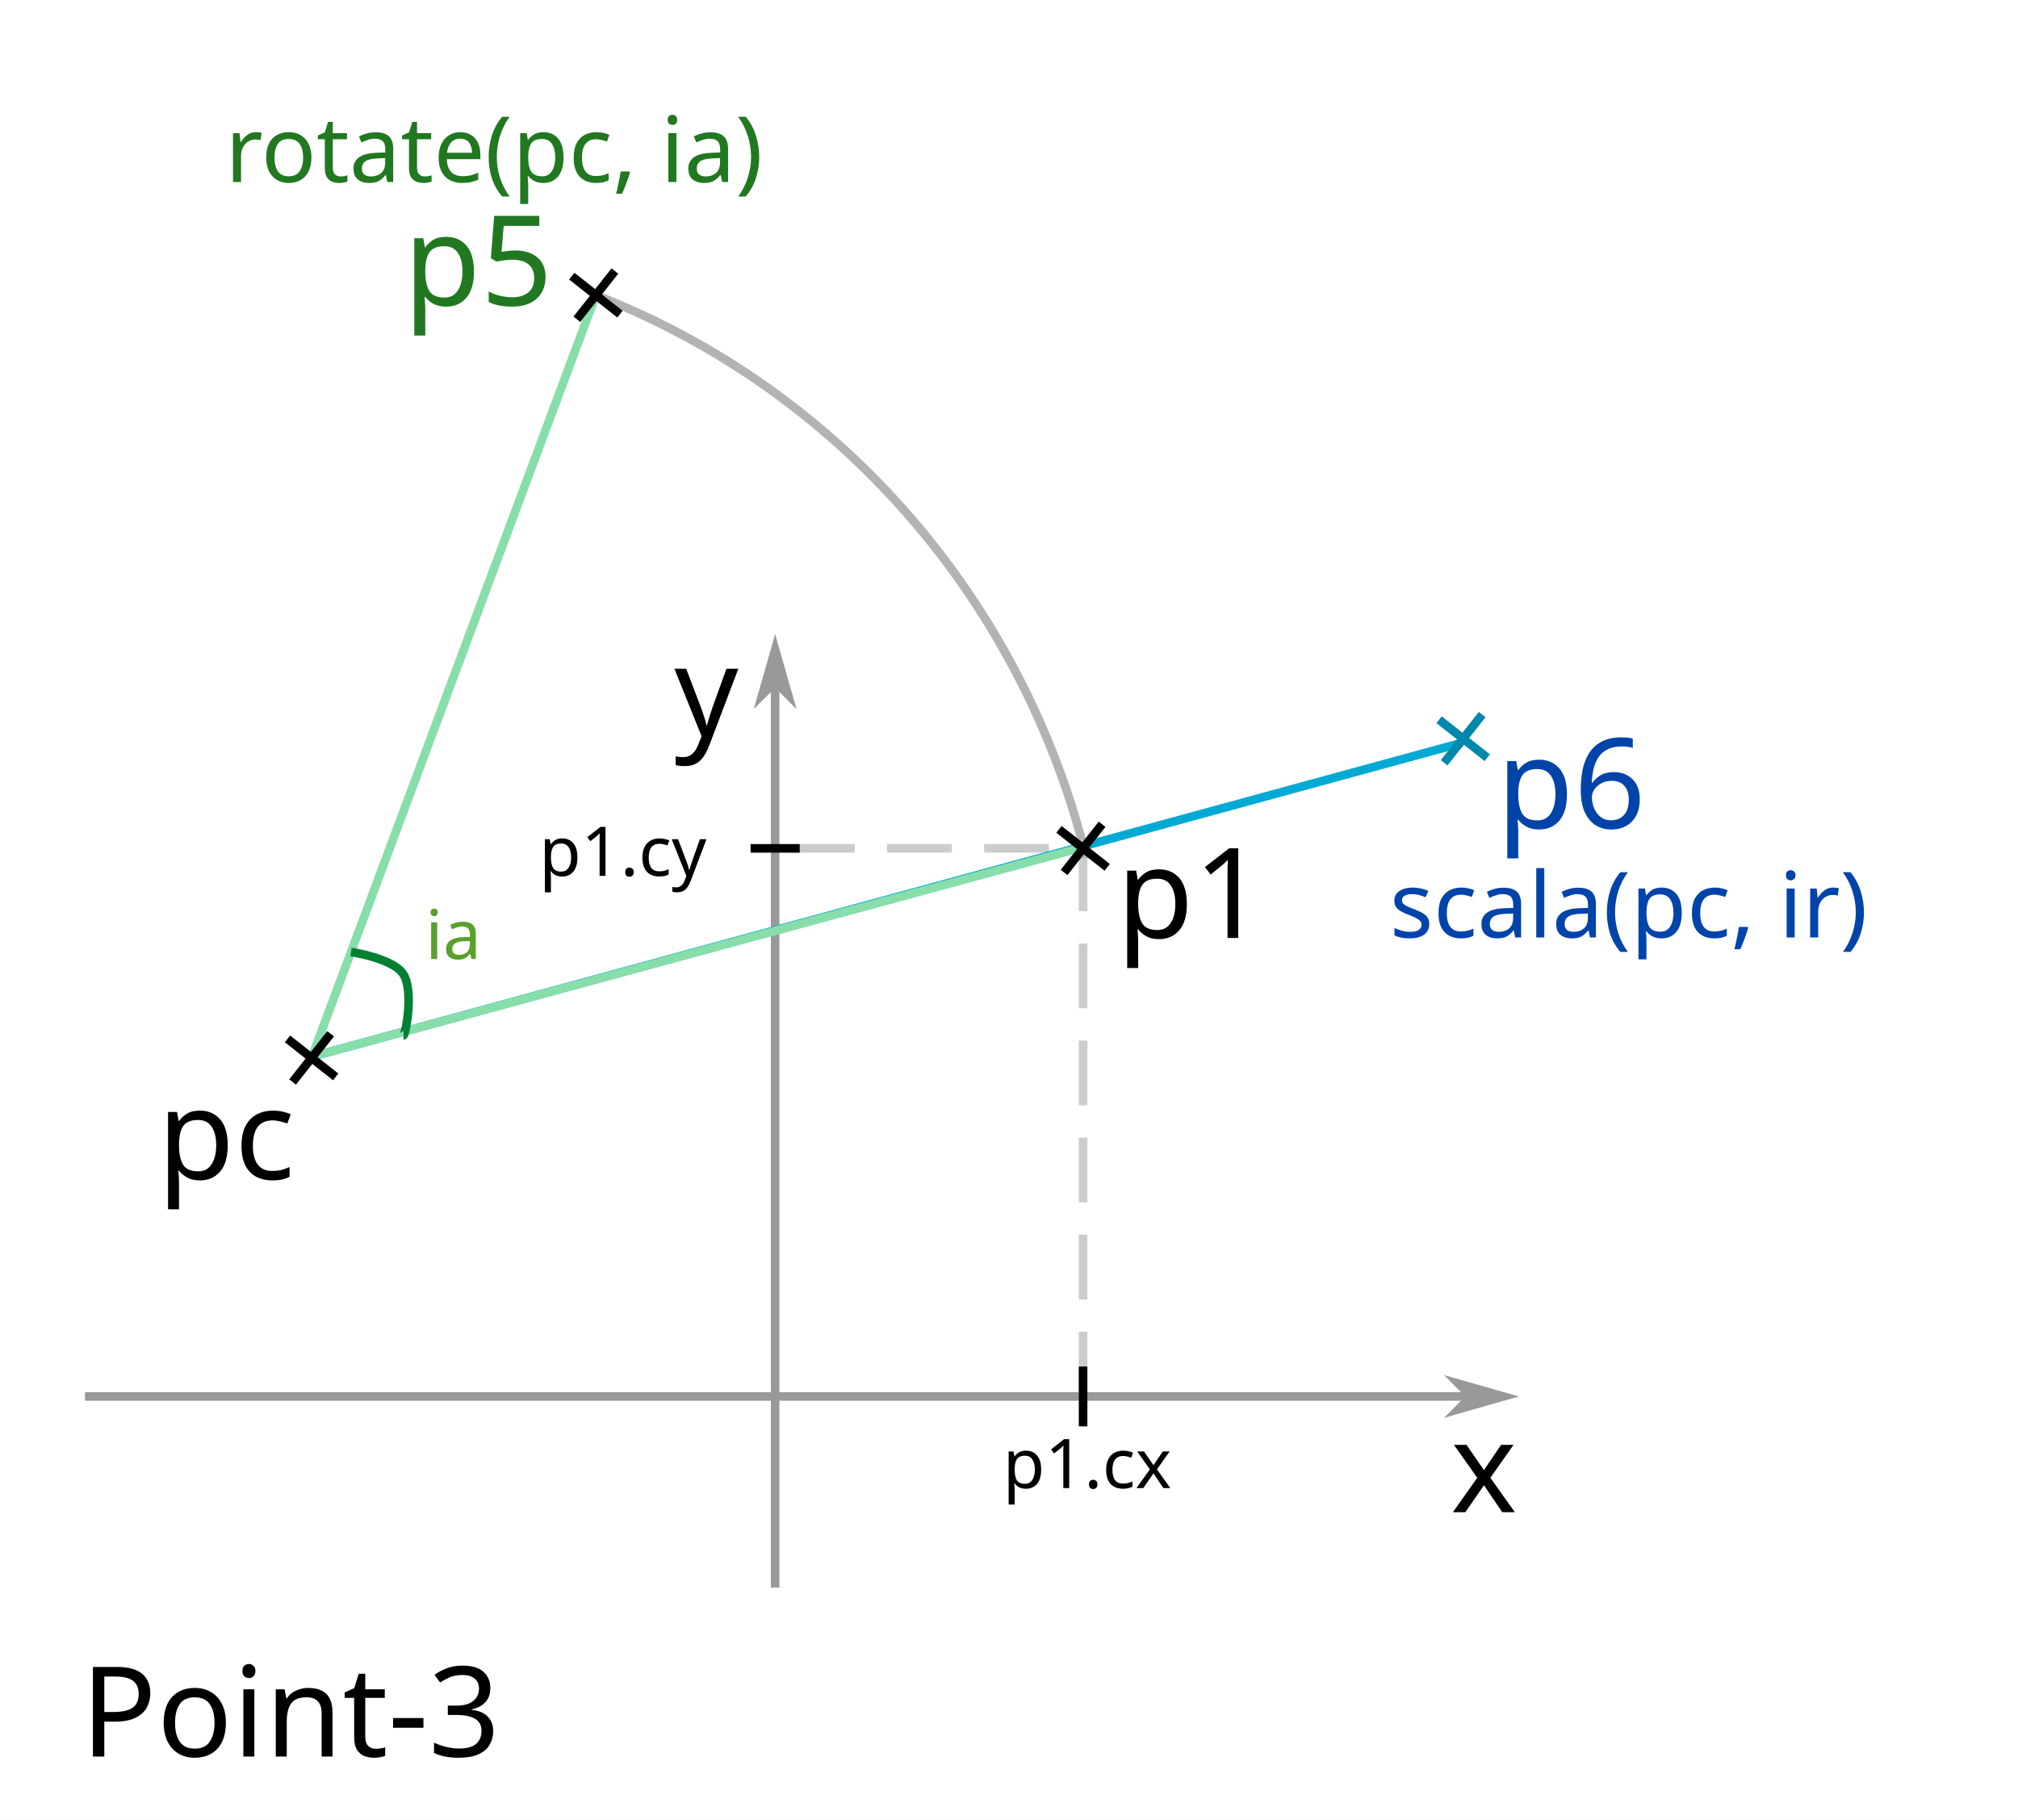
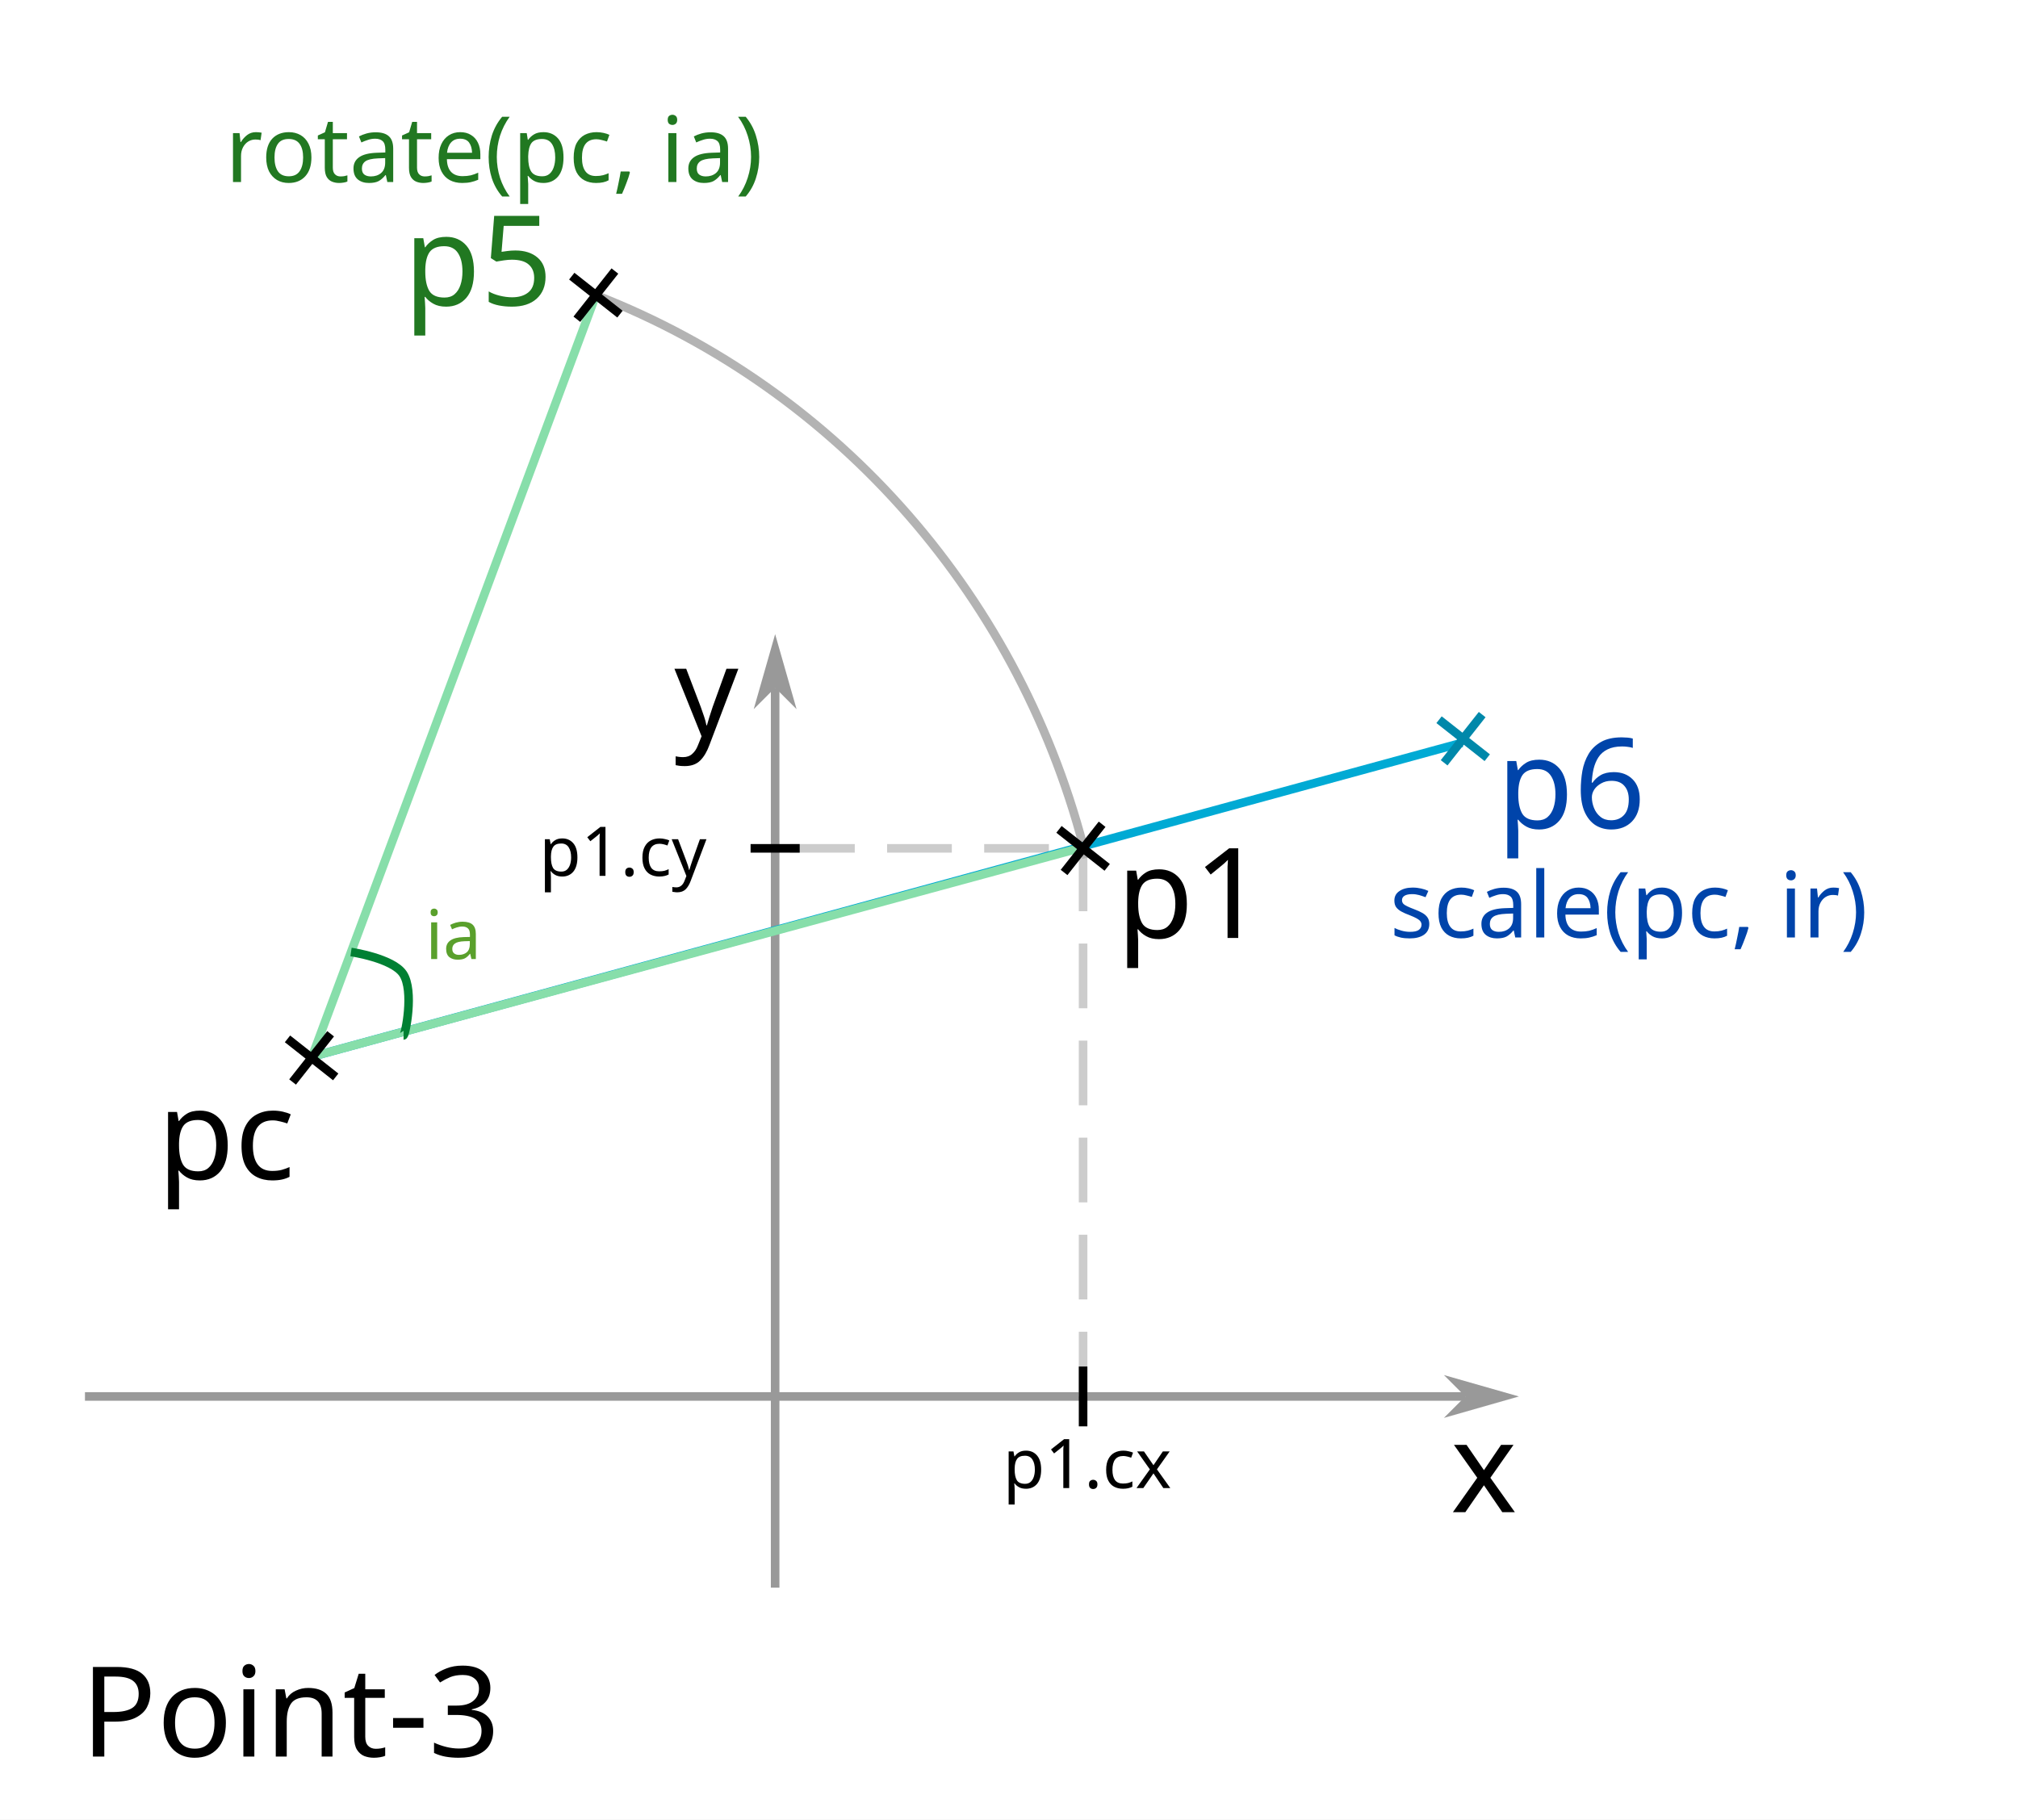
<svg xmlns="http://www.w3.org/2000/svg" width="235.736" height="212.584" viewBox="0 0 62.372 56.246">
  <defs>
    <path id="n" d="M360.867 625.186h74.83v41.575h-74.83z" />
    <path id="m" d="M295.254 672.201h112.022v27.867H295.254z" />
    <path id="l" d="M231.686 586.827h161.47v27.434h-161.47z" />
    <path id="c" d="M254.321 237.99h38.557v34.914h-38.557z" />
    <path id="d" d="M130.985 140.536h42.711v43.171h-42.711z" />
    <path id="e" d="M232.476 161.365h28.095v22.502h-28.095z" />
    <path id="f" d="M200.715 288.19h52.317v19.745h-52.317z" />
    <path id="g" d="M200.715 288.19h52.317v19.745h-52.317z" />
    <path id="h" d="M63.429 333.065h158.363v29.331H63.429z" />
    <path id="i" d="M232.476 161.365h28.095v22.502h-28.095z" />
    <path id="j" d="M232.476 161.365h28.095v22.502h-28.095z" />
    <path id="k" d="M232.476 161.365h28.095v22.502h-28.095z" />
    <marker id="a" markerHeight="5" markerWidth="8.75" orient="auto-start-reverse" preserveAspectRatio="xMidYMid" refX="0" refY="0" style="overflow:visible" viewBox="0 0 8.75 5">
      <path d="m0 0 5-5-17.5 5L5 5Z" style="fill:context-stroke;fill-rule:evenodd;stroke:none" transform="scale(-.5)" />
    </marker>
    <marker id="b" markerHeight="5" markerWidth="8.75" orient="auto-start-reverse" preserveAspectRatio="xMidYMid" refX="0" refY="0" style="overflow:visible" viewBox="0 0 8.75 5">
      <path d="m0 0 5-5-17.5 5L5 5Z" style="fill:context-stroke;fill-rule:evenodd;stroke:none" transform="scale(-.5)" />
    </marker>
  </defs>
  <path d="M24.459 146.966h62.107v55.982H24.459z" style="fill:#fff;stroke:#fff;stroke-width:.265;stroke-dasharray:none;stroke-dashoffset:0" transform="translate(-24.327 -146.833)" />
  <path d="M48.285 195.91v-27.818" style="fill:none;stroke:#999;stroke-width:.265px;stroke-linecap:butt;stroke-linejoin:miter;stroke-opacity:1;marker-end:url(#a)" transform="translate(-24.327 -146.833)" />
  <path d="M26.953 190h42.664" style="fill:none;stroke:#999;stroke-width:.265px;stroke-linecap:butt;stroke-linejoin:miter;stroke-opacity:1;marker-end:url(#b)" transform="translate(-24.327 -146.833)" />
  <text xml:space="preserve" style="font-size:14.667px;line-height:1.25;font-family:sans-serif;white-space:pre;shape-inside:url(#c);display:inline" transform="matrix(.26458 0 0 .26458 -22.452 -19.658)">
    <tspan x="254.32" y="250.967">x</tspan>
  </text>
  <text xml:space="preserve" style="font-size:14.667px;line-height:1.25;font-family:sans-serif;white-space:pre;shape-inside:url(#d);display:inline" transform="matrix(.26458 0 0 .26458 -13.815 -17.866)">
    <tspan x="130.984" y="153.514">y</tspan>
  </text>
  <path d="M57.803 190v-16.943h-9.518" style="fill:none;stroke:#ccc;stroke-width:.265;stroke-linecap:butt;stroke-linejoin:miter;stroke-dasharray:2,1;stroke-dashoffset:0;stroke-opacity:1" transform="translate(-24.327 -146.833)" />
  <text xml:space="preserve" style="font-size:14.667px;line-height:1.25;font-family:sans-serif;white-space:pre;shape-inside:url(#e);display:inline" transform="matrix(.26458 0 0 .26458 -27 -17.135)">
    <tspan x="232.477" y="174.342">p1</tspan>
  </text>
  <text xml:space="preserve" style="font-size:8px;line-height:1.25;font-family:sans-serif;white-space:pre;shape-inside:url(#f);display:inline" transform="matrix(.26458 0 0 .26458 -22.112 -32.122)">
    <tspan x="200.715" y="295.268">p1.cx</tspan>
  </text>
  <text xml:space="preserve" style="font-size:8px;line-height:1.25;font-family:sans-serif;white-space:pre;shape-inside:url(#g);display:inline" transform="matrix(.26458 0 0 .26458 -36.445 -51.047)">
    <tspan x="200.715" y="295.268">p1.cy</tspan>
  </text>
  <path d="M47.526 173.057h1.518M57.803 190.924v-1.849" style="fill:none;stroke:#000;stroke-width:.265px;stroke-linecap:butt;stroke-linejoin:miter;stroke-opacity:1" transform="translate(-24.327 -146.833)" />
  <text xml:space="preserve" style="font-size:14.667px;line-height:1.25;font-family:sans-serif;white-space:pre;shape-inside:url(#h);display:inline" transform="matrix(.26458 0 0 .26458 -14.286 -37.258)">
    <tspan x="63.43" y="346.041">Point-3</tspan>
  </text>
  <text xml:space="preserve" style="font-size:14.667px;line-height:1.25;font-family:sans-serif;white-space:pre;shape-inside:url(#i);display:inline" transform="matrix(.26458 0 0 .26458 -56.645 -9.676)">
    <tspan x="232.477" y="174.342">pc</tspan>
  </text>
  <path d="M42.744 155.956a24.7 25.228 0 0 1 15.16 17.396" style="fill:none;stroke:#b3b3b3;stroke-width:.265;stroke-dasharray:none;stroke-dashoffset:0" transform="translate(-24.327 -146.833)" />
  <path d="m33.958 179.534 8.786-23.578" style="fill:none;stroke:#87deaa;stroke-width:.265px;stroke-linecap:butt;stroke-linejoin:miter;stroke-opacity:1" transform="translate(-24.327 -146.833)" />
  <path d="m42.156 156.701 1.176-1.49M41.999 155.369l1.49 1.175" style="fill:none;stroke:#000;stroke-width:.265px;stroke-linecap:butt;stroke-linejoin:miter;stroke-opacity:1" transform="translate(-24.327 -146.833)" />
  <text xml:space="preserve" style="font-size:14.667px;line-height:1.25;font-family:sans-serif;white-space:pre;shape-inside:url(#j);display:inline;fill:#217821" transform="matrix(.26458 0 0 .26458 -49.034 -36.686)">
    <tspan x="232.477" y="174.342">p5</tspan>
  </text>
  <path d="m69.515 169.795-35.573 9.708" style="fill:none;stroke:#00aad4;stroke-width:.265px;stroke-linecap:butt;stroke-linejoin:miter;stroke-opacity:1" transform="translate(-24.327 -146.833)" />
  <path d="m68.962 170.412 1.176-1.49M68.805 169.08l1.49 1.175" style="fill:#08a;stroke:#08a;stroke-width:.265px;stroke-linecap:butt;stroke-linejoin:miter;stroke-opacity:1" transform="translate(-24.327 -146.833)" />
  <text xml:space="preserve" style="font-size:14.667px;line-height:1.25;font-family:sans-serif;white-space:pre;shape-inside:url(#k);display:inline;fill:#04a" transform="matrix(.26458 0 0 .26458 -15.252 -20.524)">
    <tspan x="232.477" y="174.342">p6</tspan>
  </text>
  <text xml:space="preserve" style="font-size:10.667px;line-height:1.25;font-family:sans-serif;white-space:pre;shape-inside:url(#l);display:inline;fill:#217821" transform="matrix(.26458 0 0 .26458 -54.338 -152.133)">
    <tspan x="231.686" y="596.266">rotate(pc, ia)</tspan>
  </text>
  <text xml:space="preserve" style="font-size:10.667px;line-height:1.25;font-family:sans-serif;white-space:pre;shape-inside:url(#m);display:inline;fill:#04a" transform="matrix(.26458 0 0 .26458 -35.166 -151.369)">
-     <tspan x="295.254" y="681.639">scala(pc, ir)</tspan>
+     <tspan x="295.254" y="681.639">scale(pc, ir)</tspan>
  </text>
  <path d="m57.787 173.027-23.845 6.476" style="fill:none;stroke:#87deaa;stroke-width:.265px;stroke-linecap:butt;stroke-linejoin:miter;stroke-opacity:1" transform="translate(-24.327 -146.833)" />
  <path d="m33.37 180.279 1.176-1.49M33.213 178.946l1.49 1.176M57.215 173.802l1.176-1.49M57.058 172.47l1.49 1.175" style="fill:none;stroke:#000;stroke-width:.265px;stroke-linecap:butt;stroke-linejoin:miter;stroke-opacity:1" transform="translate(-24.327 -146.833)" />
  <path d="M36.8 178.838c.05 0 .337-1.378-.017-1.905-.324-.482-1.607-.672-1.607-.672" style="fill:none;stroke:#008033;stroke-width:.265px;stroke-linecap:butt;stroke-linejoin:miter;stroke-opacity:1" transform="translate(-24.327 -146.833)" />
  <text xml:space="preserve" style="font-size:8px;line-height:1.25;font-family:sans-serif;white-space:pre;shape-inside:url(#n);display:inline;fill:#5aa02c" transform="matrix(.26458 0 0 .26458 -82.334 -137.639)">
    <tspan x="360.867" y="632.264">ia</tspan>
  </text>
</svg>
